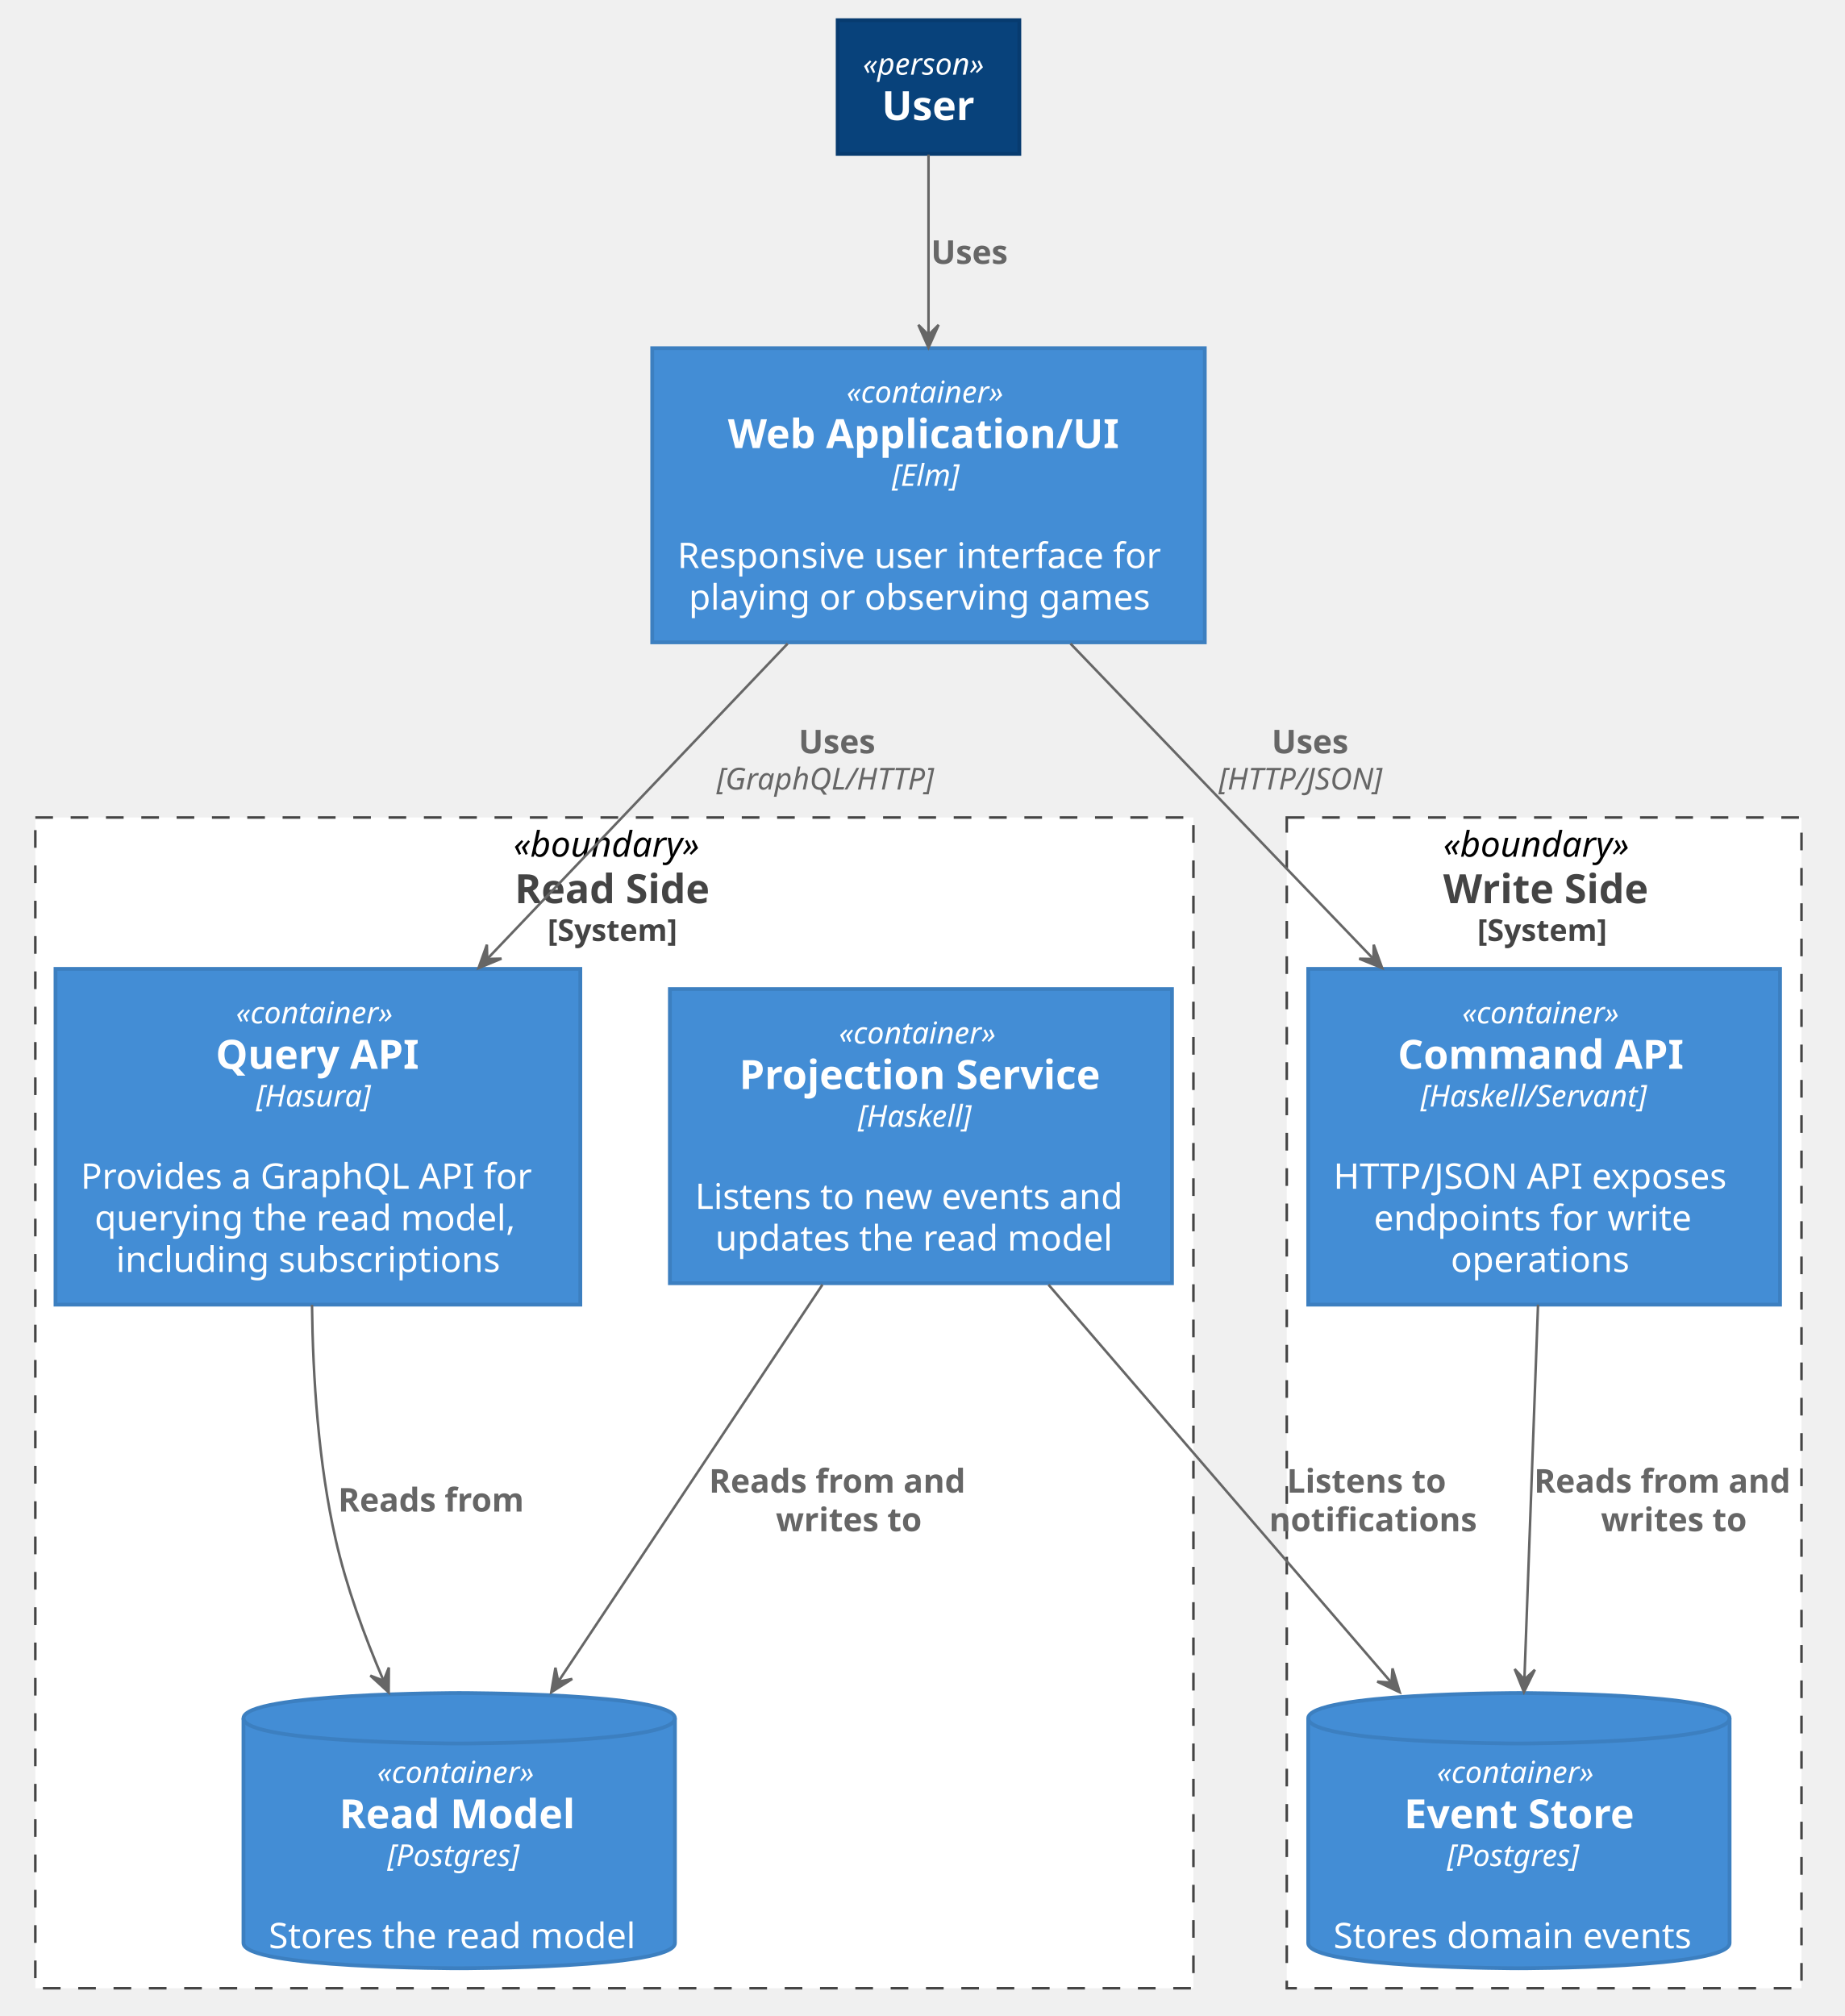
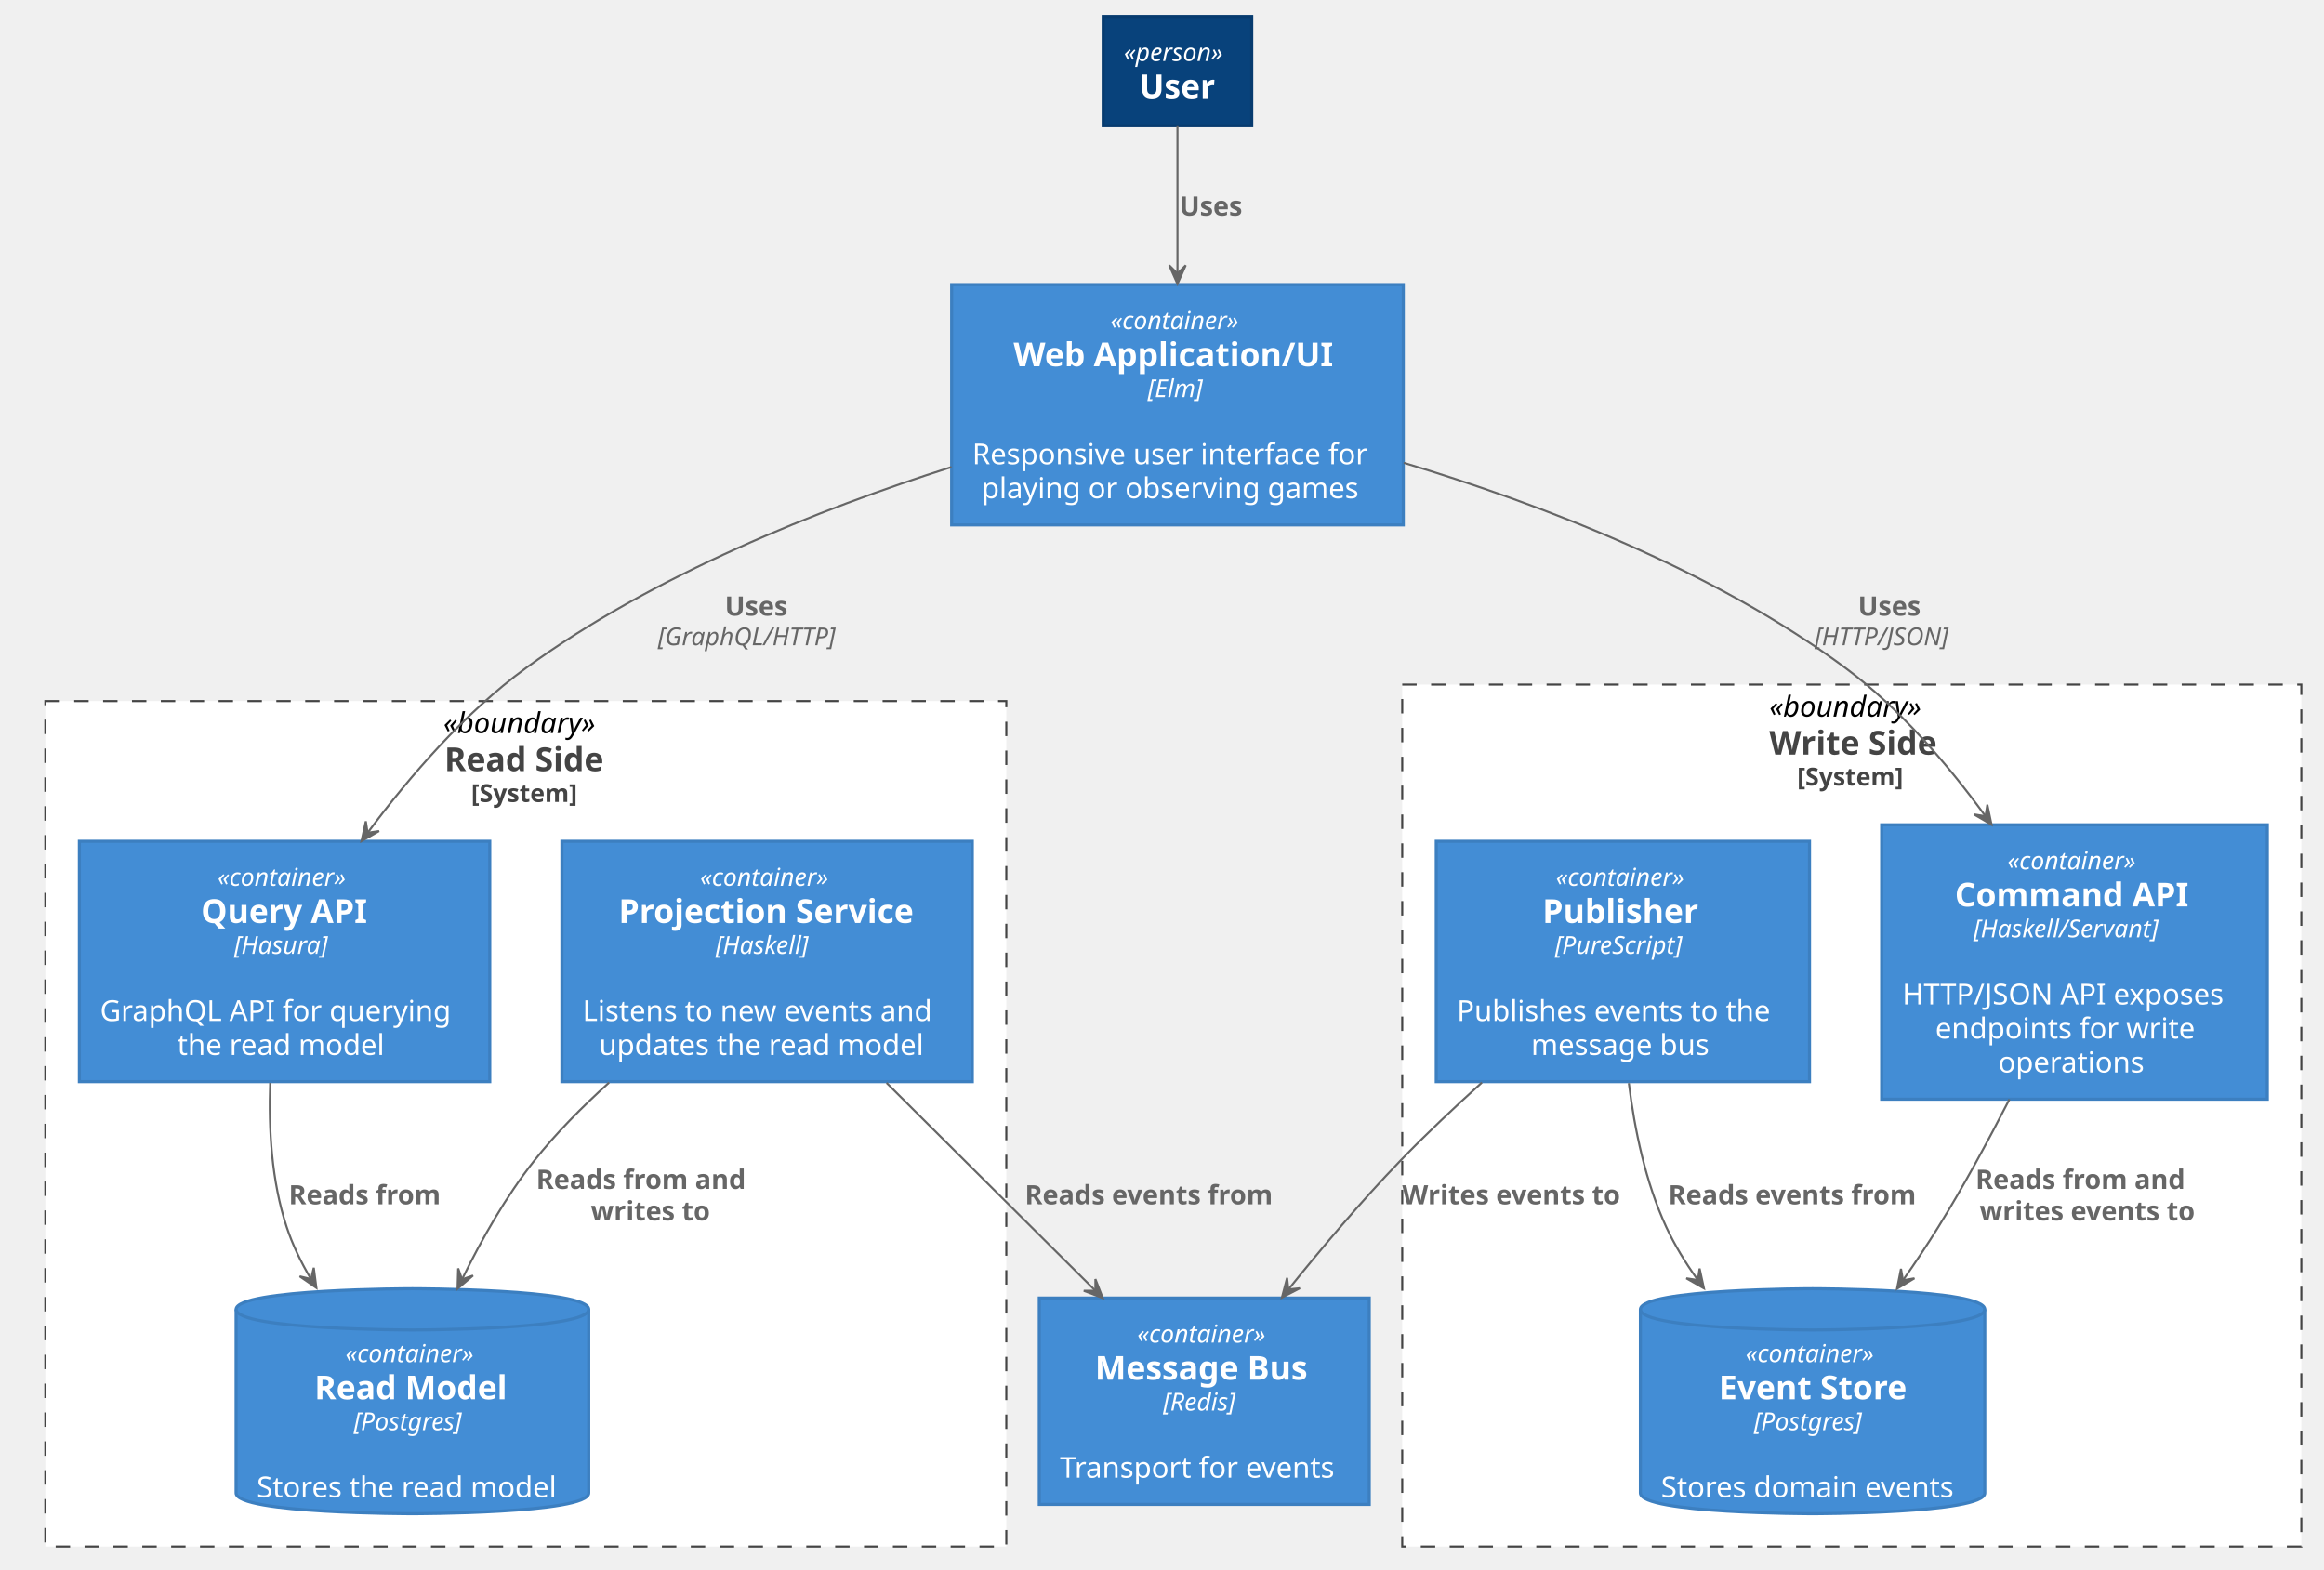
- <svg xmlns="http://www.w3.org/2000/svg" contentScriptType="application/ecmascript" contentStyleType="text/css" height="799px" preserveAspectRatio="none" style="width:731px;height:799px;" version="1.1" viewBox="0 0 731 799" width="731px" zoomAndPan="magnify">
+ <svg xmlns="http://www.w3.org/2000/svg" contentScriptType="application/ecmascript" contentStyleType="text/css" height="761px" preserveAspectRatio="none" style="width:1127px;height:761px;" version="1.1" viewBox="0 0 1127 761" width="1127px" zoomAndPan="magnify">
  <defs />
  <g>
-     <rect fill="#FFFFFF" height="464" style="stroke: #444444; stroke-width: 1.0; stroke-dasharray: 7.0,7.0;" width="459" x="14" y="324" />
-     <text fill="#000000" font-family="sans-serif" font-size="14" font-style="italic" lengthAdjust="spacingAndGlyphs" textLength="80" x="203.5" y="339.535">«boundary»</text>
-     <text fill="#444444" font-family="sans-serif" font-size="16" font-weight="bold" lengthAdjust="spacingAndGlyphs" textLength="79" x="204" y="357.957">Read Side</text>
-     <text fill="#444444" font-family="sans-serif" font-size="12" font-weight="bold" lengthAdjust="spacingAndGlyphs" textLength="53" x="217" y="372.934">[System]</text>
-     <rect fill="#FFFFFF" height="464" style="stroke: #444444; stroke-width: 1.0; stroke-dasharray: 7.0,7.0;" width="204" x="510" y="324" />
-     <text fill="#000000" font-family="sans-serif" font-size="14" font-style="italic" lengthAdjust="spacingAndGlyphs" textLength="80" x="572" y="339.535">«boundary»</text>
-     <text fill="#444444" font-family="sans-serif" font-size="16" font-weight="bold" lengthAdjust="spacingAndGlyphs" textLength="80" x="572" y="357.957">Write Side</text>
-     <text fill="#444444" font-family="sans-serif" font-size="12" font-weight="bold" lengthAdjust="spacingAndGlyphs" textLength="53" x="585.5" y="372.934">[System]</text>
-     <path d="M96.5,681 C96.5,671 182,671 182,671 C182,671 267.5,671 267.5,681 L267.5,770.086 C267.5,780.086 182,780.086 182,780.086 C182,780.086 96.5,780.086 96.5,770.086 L96.5,681 " fill="#438DD5" style="stroke: #3C7FC0; stroke-width: 1.5;" />
-     <path d="M96.5,681 C96.5,691 182,691 182,691 C182,691 267.5,691 267.5,681 " fill="none" style="stroke: #3C7FC0; stroke-width: 1.5;" />
-     <text fill="#FFFFFF" font-family="sans-serif" font-size="12" font-style="italic" lengthAdjust="spacingAndGlyphs" textLength="65" x="149.5" y="706.602">«container»</text>
-     <text fill="#FFFFFF" font-family="sans-serif" font-size="16" font-weight="bold" lengthAdjust="spacingAndGlyphs" textLength="95" x="134.5" y="724.602">Read Model</text>
-     <text fill="#FFFFFF" font-family="sans-serif" font-size="12" font-style="italic" lengthAdjust="spacingAndGlyphs" textLength="57" x="153.5" y="739.578">[Postgres]</text>
-     <text fill="#FFFFFF" font-family="sans-serif" font-size="14" lengthAdjust="spacingAndGlyphs" textLength="0" x="184" y="755.644" />
-     <text fill="#FFFFFF" font-family="sans-serif" font-size="14" lengthAdjust="spacingAndGlyphs" textLength="151" x="106.5" y="772.133">Stores the read model</text>
-     <rect fill="#438DD5" height="133.062" style="stroke: #3C7FC0; stroke-width: 1.5;" width="208" x="22" y="384" />
-     <text fill="#FFFFFF" font-family="sans-serif" font-size="12" font-style="italic" lengthAdjust="spacingAndGlyphs" textLength="65" x="93.5" y="405.602">«container»</text>
-     <text fill="#FFFFFF" font-family="sans-serif" font-size="16" font-weight="bold" lengthAdjust="spacingAndGlyphs" textLength="81" x="85.5" y="423.602">Query API</text>
-     <text fill="#FFFFFF" font-family="sans-serif" font-size="12" font-style="italic" lengthAdjust="spacingAndGlyphs" textLength="49" x="101.5" y="438.578">[Hasura]</text>
-     <text fill="#FFFFFF" font-family="sans-serif" font-size="14" lengthAdjust="spacingAndGlyphs" textLength="0" x="128" y="454.644" />
-     <text fill="#FFFFFF" font-family="sans-serif" font-size="14" lengthAdjust="spacingAndGlyphs" textLength="184" x="32" y="471.133">Provides a GraphQL API for</text>
-     <text fill="#FFFFFF" font-family="sans-serif" font-size="14" lengthAdjust="spacingAndGlyphs" textLength="173" x="37.5" y="487.621">querying the read model,</text>
-     <text fill="#FFFFFF" font-family="sans-serif" font-size="14" lengthAdjust="spacingAndGlyphs" textLength="160" x="46" y="504.109">including subscriptions</text>
-     <rect fill="#438DD5" height="116.574" style="stroke: #3C7FC0; stroke-width: 1.5;" width="199" x="265.5" y="392" />
-     <text fill="#FFFFFF" font-family="sans-serif" font-size="12" font-style="italic" lengthAdjust="spacingAndGlyphs" textLength="65" x="332.5" y="413.602">«container»</text>
-     <text fill="#FFFFFF" font-family="sans-serif" font-size="16" font-weight="bold" lengthAdjust="spacingAndGlyphs" textLength="144" x="293" y="431.602">Projection Service</text>
-     <text fill="#FFFFFF" font-family="sans-serif" font-size="12" font-style="italic" lengthAdjust="spacingAndGlyphs" textLength="50" x="340" y="446.578">[Haskell]</text>
-     <text fill="#FFFFFF" font-family="sans-serif" font-size="14" lengthAdjust="spacingAndGlyphs" textLength="0" x="367" y="462.644" />
-     <text fill="#FFFFFF" font-family="sans-serif" font-size="14" lengthAdjust="spacingAndGlyphs" textLength="175" x="275.5" y="479.133">Listens to new events and</text>
-     <text fill="#FFFFFF" font-family="sans-serif" font-size="14" lengthAdjust="spacingAndGlyphs" textLength="163" x="283.5" y="495.621">updates the read model</text>
-     <path d="M518.5,681 C518.5,671 602,671 602,671 C602,671 685.5,671 685.5,681 L685.5,770.086 C685.5,780.086 602,780.086 602,780.086 C602,780.086 518.5,780.086 518.5,770.086 L518.5,681 " fill="#438DD5" style="stroke: #3C7FC0; stroke-width: 1.5;" />
-     <path d="M518.5,681 C518.5,691 602,691 602,691 C602,691 685.5,691 685.5,681 " fill="none" style="stroke: #3C7FC0; stroke-width: 1.5;" />
-     <text fill="#FFFFFF" font-family="sans-serif" font-size="12" font-style="italic" lengthAdjust="spacingAndGlyphs" textLength="65" x="569.5" y="706.602">«container»</text>
-     <text fill="#FFFFFF" font-family="sans-serif" font-size="16" font-weight="bold" lengthAdjust="spacingAndGlyphs" textLength="91" x="556.5" y="724.602">Event Store</text>
-     <text fill="#FFFFFF" font-family="sans-serif" font-size="12" font-style="italic" lengthAdjust="spacingAndGlyphs" textLength="57" x="573.5" y="739.578">[Postgres]</text>
-     <text fill="#FFFFFF" font-family="sans-serif" font-size="14" lengthAdjust="spacingAndGlyphs" textLength="0" x="604" y="755.644" />
-     <text fill="#FFFFFF" font-family="sans-serif" font-size="14" lengthAdjust="spacingAndGlyphs" textLength="147" x="528.5" y="772.133">Stores domain events</text>
-     <rect fill="#438DD5" height="133.062" style="stroke: #3C7FC0; stroke-width: 1.5;" width="187" x="518.5" y="384" />
-     <text fill="#FFFFFF" font-family="sans-serif" font-size="12" font-style="italic" lengthAdjust="spacingAndGlyphs" textLength="65" x="579.5" y="405.602">«container»</text>
-     <text fill="#FFFFFF" font-family="sans-serif" font-size="16" font-weight="bold" lengthAdjust="spacingAndGlyphs" textLength="116" x="554" y="423.602">Command API</text>
-     <text fill="#FFFFFF" font-family="sans-serif" font-size="12" font-style="italic" lengthAdjust="spacingAndGlyphs" textLength="98" x="563" y="438.578">[Haskell/Servant]</text>
-     <text fill="#FFFFFF" font-family="sans-serif" font-size="14" lengthAdjust="spacingAndGlyphs" textLength="0" x="614" y="454.644" />
-     <text fill="#FFFFFF" font-family="sans-serif" font-size="14" lengthAdjust="spacingAndGlyphs" textLength="163" x="528.5" y="471.133">HTTP/JSON API exposes</text>
-     <text fill="#FFFFFF" font-family="sans-serif" font-size="14" lengthAdjust="spacingAndGlyphs" textLength="131" x="544.5" y="487.621">endpoints for write</text>
-     <text fill="#FFFFFF" font-family="sans-serif" font-size="14" lengthAdjust="spacingAndGlyphs" textLength="74" x="575" y="504.109">operations</text>
-     <rect fill="#08427B" height="52.977" style="stroke: #073B6F; stroke-width: 1.5;" width="72" x="332" y="8" />
-     <text fill="#FFFFFF" font-family="sans-serif" font-size="12" font-style="italic" lengthAdjust="spacingAndGlyphs" textLength="52" x="342" y="29.602">«person»</text>
-     <text fill="#FFFFFF" font-family="sans-serif" font-size="16" font-weight="bold" lengthAdjust="spacingAndGlyphs" textLength="37" x="349.5" y="47.602">User</text>
-     <rect fill="#438DD5" height="116.574" style="stroke: #3C7FC0; stroke-width: 1.5;" width="219" x="258.5" y="138" />
-     <text fill="#FFFFFF" font-family="sans-serif" font-size="12" font-style="italic" lengthAdjust="spacingAndGlyphs" textLength="65" x="335.5" y="159.602">«container»</text>
-     <text fill="#FFFFFF" font-family="sans-serif" font-size="16" font-weight="bold" lengthAdjust="spacingAndGlyphs" textLength="159" x="288.5" y="177.602">Web Application/UI</text>
-     <text fill="#FFFFFF" font-family="sans-serif" font-size="12" font-style="italic" lengthAdjust="spacingAndGlyphs" textLength="29" x="353.5" y="192.578">[Elm]</text>
-     <text fill="#FFFFFF" font-family="sans-serif" font-size="14" lengthAdjust="spacingAndGlyphs" textLength="0" x="370" y="208.644" />
-     <text fill="#FFFFFF" font-family="sans-serif" font-size="14" lengthAdjust="spacingAndGlyphs" textLength="199" x="268.5" y="225.133">Responsive user interface for</text>
-     <text fill="#FFFFFF" font-family="sans-serif" font-size="14" lengthAdjust="spacingAndGlyphs" textLength="190" x="273" y="241.621">playing or observing games</text>
-     <path d="M368,61.251 C368,80.632 368,107.682 368,132.501 " fill="none" id="user-&gt;web_app" style="stroke: #666666; stroke-width: 1.0;" />
-     <polygon fill="#666666" points="368,137.76,372,128.76,368,132.76,364,128.76,368,137.76" style="stroke: #666666; stroke-width: 1.0;" />
-     <text fill="#666666" font-family="sans-serif" font-size="13" font-weight="bold" lengthAdjust="spacingAndGlyphs" textLength="32" x="369" y="104.568">Uses</text>
-     <path d="M312.176,255.092 C276.748,292.277 230.693,340.616 193.254,379.911 " fill="none" id="web_app-&gt;read_model_api" style="stroke: #666666; stroke-width: 1.0;" />
-     <polygon fill="#666666" points="189.658,383.685,198.762,379.928,193.107,380.065,192.97,374.41,189.658,383.685" style="stroke: #666666; stroke-width: 1.0;" />
-     <text fill="#666666" font-family="sans-serif" font-size="13" font-weight="bold" lengthAdjust="spacingAndGlyphs" textLength="32" x="316.5" y="298.568">Uses</text>
-     <text fill="#666666" font-family="sans-serif" font-size="12" font-style="italic" lengthAdjust="spacingAndGlyphs" textLength="97" x="284" y="312.912">[GraphQL/HTTP]</text>
-     <path d="M424.285,255.092 C460.007,292.277 506.442,340.616 544.191,379.911 " fill="none" id="web_app-&gt;cmd_api" style="stroke: #666666; stroke-width: 1.0;" />
-     <polygon fill="#666666" points="547.816,383.685,544.466,374.424,544.352,380.08,538.696,379.966,547.816,383.685" style="stroke: #666666; stroke-width: 1.0;" />
-     <text fill="#666666" font-family="sans-serif" font-size="13" font-weight="bold" lengthAdjust="spacingAndGlyphs" textLength="32" x="504" y="298.568">Uses</text>
-     <text fill="#666666" font-family="sans-serif" font-size="12" font-style="italic" lengthAdjust="spacingAndGlyphs" textLength="74" x="483" y="312.912">[HTTP/JSON]</text>
-     <path d="M123.658,517.163 C123.992,546.02 126.21,579.992 133,610 C137.241,628.739 144.376,648.277 151.908,665.839 " fill="none" id="read_model_api-&gt;read_model_db" style="stroke: #666666; stroke-width: 1.0;" />
-     <polygon fill="#666666" points="154.041,670.737,154.116,660.889,152.045,666.153,146.781,664.083,154.041,670.737" style="stroke: #666666; stroke-width: 1.0;" />
-     <text fill="#666666" font-family="sans-serif" font-size="13" font-weight="bold" lengthAdjust="spacingAndGlyphs" textLength="77" x="134" y="599.068">Reads from</text>
-     <path d="M609.579,517.07 C607.935,562.284 605.779,621.588 604.186,665.374 " fill="none" id="cmd_api-&gt;event_store" style="stroke: #666666; stroke-width: 1.0;" />
-     <polygon fill="#666666" points="603.995,670.634,608.319,661.785,604.177,665.638,600.325,661.495,603.995,670.634" style="stroke: #666666; stroke-width: 1.0;" />
-     <text fill="#666666" font-family="sans-serif" font-size="13" font-weight="bold" lengthAdjust="spacingAndGlyphs" textLength="107" x="608" y="591.568">Reads from and</text>
-     <text fill="#666666" font-family="sans-serif" font-size="13" font-weight="bold" lengthAdjust="spacingAndGlyphs" textLength="58" x="634.5" y="606.879">writes to</text>
-     <path d="M415.552,509.157 C455.617,555.646 511.334,620.297 551.41,666.798 " fill="none" id="projection-&gt;event_store" style="stroke: #666666; stroke-width: 1.0;" />
-     <polygon fill="#666666" points="554.752,670.676,551.906,661.247,551.487,666.889,545.846,666.47,554.752,670.676" style="stroke: #666666; stroke-width: 1.0;" />
-     <text fill="#666666" font-family="sans-serif" font-size="13" font-weight="bold" lengthAdjust="spacingAndGlyphs" textLength="65" x="510" y="591.568">Listens to</text>
-     <text fill="#666666" font-family="sans-serif" font-size="13" font-weight="bold" lengthAdjust="spacingAndGlyphs" textLength="83" x="503" y="606.879">notifications</text>
-     <path d="M325.966,509.157 C295.154,555.46 252.353,619.778 221.437,666.237 " fill="none" id="projection-&gt;read_model_db" style="stroke: #666666; stroke-width: 1.0;" />
-     <polygon fill="#666666" points="218.483,670.676,226.799,665.4,221.253,666.514,220.139,660.967,218.483,670.676" style="stroke: #666666; stroke-width: 1.0;" />
-     <text fill="#666666" font-family="sans-serif" font-size="13" font-weight="bold" lengthAdjust="spacingAndGlyphs" textLength="107" x="281" y="591.568">Reads from and</text>
-     <text fill="#666666" font-family="sans-serif" font-size="13" font-weight="bold" lengthAdjust="spacingAndGlyphs" textLength="58" x="307.5" y="606.879">writes to</text>
+     <rect fill="#FFFFFF" height="410" style="stroke: #444444; stroke-width: 1.0; stroke-dasharray: 7.0,7.0;" width="466" x="22" y="340" />
+     <text fill="#000000" font-family="sans-serif" font-size="14" font-style="italic" lengthAdjust="spacingAndGlyphs" textLength="80" x="215" y="355.535">«boundary»</text>
+     <text fill="#444444" font-family="sans-serif" font-size="16" font-weight="bold" lengthAdjust="spacingAndGlyphs" textLength="79" x="215.5" y="373.957">Read Side</text>
+     <text fill="#444444" font-family="sans-serif" font-size="12" font-weight="bold" lengthAdjust="spacingAndGlyphs" textLength="53" x="228.5" y="388.934">[System]</text>
+     <rect fill="#FFFFFF" height="418" style="stroke: #444444; stroke-width: 1.0; stroke-dasharray: 7.0,7.0;" width="436" x="680" y="332" />
+     <text fill="#000000" font-family="sans-serif" font-size="14" font-style="italic" lengthAdjust="spacingAndGlyphs" textLength="80" x="858" y="347.535">«boundary»</text>
+     <text fill="#444444" font-family="sans-serif" font-size="16" font-weight="bold" lengthAdjust="spacingAndGlyphs" textLength="80" x="858" y="365.957">Write Side</text>
+     <text fill="#444444" font-family="sans-serif" font-size="12" font-weight="bold" lengthAdjust="spacingAndGlyphs" textLength="53" x="871.5" y="380.934">[System]</text>
+     <path d="M114.5,635 C114.5,625 200,625 200,625 C200,625 285.5,625 285.5,635 L285.5,724.086 C285.5,734.086 200,734.086 200,734.086 C200,734.086 114.5,734.086 114.5,724.086 L114.5,635 " fill="#438DD5" style="stroke: #3C7FC0; stroke-width: 1.5;" />
+     <path d="M114.5,635 C114.5,645 200,645 200,645 C200,645 285.5,645 285.5,635 " fill="none" style="stroke: #3C7FC0; stroke-width: 1.5;" />
+     <text fill="#FFFFFF" font-family="sans-serif" font-size="12" font-style="italic" lengthAdjust="spacingAndGlyphs" textLength="65" x="167.5" y="660.602">«container»</text>
+     <text fill="#FFFFFF" font-family="sans-serif" font-size="16" font-weight="bold" lengthAdjust="spacingAndGlyphs" textLength="95" x="152.5" y="678.602">Read Model</text>
+     <text fill="#FFFFFF" font-family="sans-serif" font-size="12" font-style="italic" lengthAdjust="spacingAndGlyphs" textLength="57" x="171.5" y="693.578">[Postgres]</text>
+     <text fill="#FFFFFF" font-family="sans-serif" font-size="14" lengthAdjust="spacingAndGlyphs" textLength="0" x="202" y="709.644" />
+     <text fill="#FFFFFF" font-family="sans-serif" font-size="14" lengthAdjust="spacingAndGlyphs" textLength="151" x="124.5" y="726.133">Stores the read model</text>
+     <rect fill="#438DD5" height="116.574" style="stroke: #3C7FC0; stroke-width: 1.5;" width="199" x="38.5" y="408" />
+     <text fill="#FFFFFF" font-family="sans-serif" font-size="12" font-style="italic" lengthAdjust="spacingAndGlyphs" textLength="65" x="105.5" y="429.602">«container»</text>
+     <text fill="#FFFFFF" font-family="sans-serif" font-size="16" font-weight="bold" lengthAdjust="spacingAndGlyphs" textLength="81" x="97.5" y="447.602">Query API</text>
+     <text fill="#FFFFFF" font-family="sans-serif" font-size="12" font-style="italic" lengthAdjust="spacingAndGlyphs" textLength="49" x="113.5" y="462.578">[Hasura]</text>
+     <text fill="#FFFFFF" font-family="sans-serif" font-size="14" lengthAdjust="spacingAndGlyphs" textLength="0" x="140" y="478.644" />
+     <text fill="#FFFFFF" font-family="sans-serif" font-size="14" lengthAdjust="spacingAndGlyphs" textLength="175" x="48.5" y="495.133">GraphQL API for querying</text>
+     <text fill="#FFFFFF" font-family="sans-serif" font-size="14" lengthAdjust="spacingAndGlyphs" textLength="104" x="86" y="511.621">the read model</text>
+     <rect fill="#438DD5" height="116.574" style="stroke: #3C7FC0; stroke-width: 1.5;" width="199" x="272.5" y="408" />
+     <text fill="#FFFFFF" font-family="sans-serif" font-size="12" font-style="italic" lengthAdjust="spacingAndGlyphs" textLength="65" x="339.5" y="429.602">«container»</text>
+     <text fill="#FFFFFF" font-family="sans-serif" font-size="16" font-weight="bold" lengthAdjust="spacingAndGlyphs" textLength="144" x="300" y="447.602">Projection Service</text>
+     <text fill="#FFFFFF" font-family="sans-serif" font-size="12" font-style="italic" lengthAdjust="spacingAndGlyphs" textLength="50" x="347" y="462.578">[Haskell]</text>
+     <text fill="#FFFFFF" font-family="sans-serif" font-size="14" lengthAdjust="spacingAndGlyphs" textLength="0" x="374" y="478.644" />
+     <text fill="#FFFFFF" font-family="sans-serif" font-size="14" lengthAdjust="spacingAndGlyphs" textLength="175" x="282.5" y="495.133">Listens to new events and</text>
+     <text fill="#FFFFFF" font-family="sans-serif" font-size="14" lengthAdjust="spacingAndGlyphs" textLength="163" x="290.5" y="511.621">updates the read model</text>
+     <path d="M795.5,635 C795.5,625 879,625 879,625 C879,625 962.5,625 962.5,635 L962.5,724.086 C962.5,734.086 879,734.086 879,734.086 C879,734.086 795.5,734.086 795.5,724.086 L795.5,635 " fill="#438DD5" style="stroke: #3C7FC0; stroke-width: 1.5;" />
+     <path d="M795.5,635 C795.5,645 879,645 879,645 C879,645 962.5,645 962.5,635 " fill="none" style="stroke: #3C7FC0; stroke-width: 1.5;" />
+     <text fill="#FFFFFF" font-family="sans-serif" font-size="12" font-style="italic" lengthAdjust="spacingAndGlyphs" textLength="65" x="846.5" y="660.602">«container»</text>
+     <text fill="#FFFFFF" font-family="sans-serif" font-size="16" font-weight="bold" lengthAdjust="spacingAndGlyphs" textLength="91" x="833.5" y="678.602">Event Store</text>
+     <text fill="#FFFFFF" font-family="sans-serif" font-size="12" font-style="italic" lengthAdjust="spacingAndGlyphs" textLength="57" x="850.5" y="693.578">[Postgres]</text>
+     <text fill="#FFFFFF" font-family="sans-serif" font-size="14" lengthAdjust="spacingAndGlyphs" textLength="0" x="881" y="709.644" />
+     <text fill="#FFFFFF" font-family="sans-serif" font-size="14" lengthAdjust="spacingAndGlyphs" textLength="147" x="805.5" y="726.133">Stores domain events</text>
+     <rect fill="#438DD5" height="133.062" style="stroke: #3C7FC0; stroke-width: 1.5;" width="187" x="912.5" y="400" />
+     <text fill="#FFFFFF" font-family="sans-serif" font-size="12" font-style="italic" lengthAdjust="spacingAndGlyphs" textLength="65" x="973.5" y="421.602">«container»</text>
+     <text fill="#FFFFFF" font-family="sans-serif" font-size="16" font-weight="bold" lengthAdjust="spacingAndGlyphs" textLength="116" x="948" y="439.602">Command API</text>
+     <text fill="#FFFFFF" font-family="sans-serif" font-size="12" font-style="italic" lengthAdjust="spacingAndGlyphs" textLength="98" x="957" y="454.578">[Haskell/Servant]</text>
+     <text fill="#FFFFFF" font-family="sans-serif" font-size="14" lengthAdjust="spacingAndGlyphs" textLength="0" x="1008" y="470.644" />
+     <text fill="#FFFFFF" font-family="sans-serif" font-size="14" lengthAdjust="spacingAndGlyphs" textLength="163" x="922.5" y="487.133">HTTP/JSON API exposes</text>
+     <text fill="#FFFFFF" font-family="sans-serif" font-size="14" lengthAdjust="spacingAndGlyphs" textLength="131" x="938.5" y="503.621">endpoints for write</text>
+     <text fill="#FFFFFF" font-family="sans-serif" font-size="14" lengthAdjust="spacingAndGlyphs" textLength="74" x="969" y="520.109">operations</text>
+     <rect fill="#438DD5" height="116.574" style="stroke: #3C7FC0; stroke-width: 1.5;" width="181" x="696.5" y="408" />
+     <text fill="#FFFFFF" font-family="sans-serif" font-size="12" font-style="italic" lengthAdjust="spacingAndGlyphs" textLength="65" x="754.5" y="429.602">«container»</text>
+     <text fill="#FFFFFF" font-family="sans-serif" font-size="16" font-weight="bold" lengthAdjust="spacingAndGlyphs" textLength="78" x="748" y="447.602">Publisher</text>
+     <text fill="#FFFFFF" font-family="sans-serif" font-size="12" font-style="italic" lengthAdjust="spacingAndGlyphs" textLength="66" x="754" y="462.578">[PureScript]</text>
+     <text fill="#FFFFFF" font-family="sans-serif" font-size="14" lengthAdjust="spacingAndGlyphs" textLength="0" x="789" y="478.644" />
+     <text fill="#FFFFFF" font-family="sans-serif" font-size="14" lengthAdjust="spacingAndGlyphs" textLength="157" x="706.5" y="495.133">Publishes events to the</text>
+     <text fill="#FFFFFF" font-family="sans-serif" font-size="14" lengthAdjust="spacingAndGlyphs" textLength="89" x="742.5" y="511.621">message bus</text>
+     <rect fill="#08427B" height="52.977" style="stroke: #073B6F; stroke-width: 1.5;" width="72" x="535" y="8" />
+     <text fill="#FFFFFF" font-family="sans-serif" font-size="12" font-style="italic" lengthAdjust="spacingAndGlyphs" textLength="52" x="545" y="29.602">«person»</text>
+     <text fill="#FFFFFF" font-family="sans-serif" font-size="16" font-weight="bold" lengthAdjust="spacingAndGlyphs" textLength="37" x="552.5" y="47.602">User</text>
+     <rect fill="#438DD5" height="116.574" style="stroke: #3C7FC0; stroke-width: 1.5;" width="219" x="461.5" y="138" />
+     <text fill="#FFFFFF" font-family="sans-serif" font-size="12" font-style="italic" lengthAdjust="spacingAndGlyphs" textLength="65" x="538.5" y="159.602">«container»</text>
+     <text fill="#FFFFFF" font-family="sans-serif" font-size="16" font-weight="bold" lengthAdjust="spacingAndGlyphs" textLength="159" x="491.5" y="177.602">Web Application/UI</text>
+     <text fill="#FFFFFF" font-family="sans-serif" font-size="12" font-style="italic" lengthAdjust="spacingAndGlyphs" textLength="29" x="556.5" y="192.578">[Elm]</text>
+     <text fill="#FFFFFF" font-family="sans-serif" font-size="14" lengthAdjust="spacingAndGlyphs" textLength="0" x="573" y="208.644" />
+     <text fill="#FFFFFF" font-family="sans-serif" font-size="14" lengthAdjust="spacingAndGlyphs" textLength="199" x="471.5" y="225.133">Responsive user interface for</text>
+     <text fill="#FFFFFF" font-family="sans-serif" font-size="14" lengthAdjust="spacingAndGlyphs" textLength="190" x="476" y="241.621">playing or observing games</text>
+     <rect fill="#438DD5" height="100.086" style="stroke: #3C7FC0; stroke-width: 1.5;" width="160" x="504" y="629.5" />
+     <text fill="#FFFFFF" font-family="sans-serif" font-size="12" font-style="italic" lengthAdjust="spacingAndGlyphs" textLength="65" x="551.5" y="651.102">«container»</text>
+     <text fill="#FFFFFF" font-family="sans-serif" font-size="16" font-weight="bold" lengthAdjust="spacingAndGlyphs" textLength="106" x="531" y="669.102">Message Bus</text>
+     <text fill="#FFFFFF" font-family="sans-serif" font-size="12" font-style="italic" lengthAdjust="spacingAndGlyphs" textLength="40" x="564" y="684.078">[Redis]</text>
+     <text fill="#FFFFFF" font-family="sans-serif" font-size="14" lengthAdjust="spacingAndGlyphs" textLength="0" x="586" y="700.144" />
+     <text fill="#FFFFFF" font-family="sans-serif" font-size="14" lengthAdjust="spacingAndGlyphs" textLength="140" x="514" y="716.633">Transport for events</text>
+     <path d="M571,61.21 C571,80.42 571,107.55 571,132.4 " fill="none" id="user-&gt;web_app" style="stroke: #666666; stroke-width: 1.0;" />
+     <polygon fill="#666666" points="571,137.66,575,128.66,571,132.66,567,128.66,571,137.66" style="stroke: #666666; stroke-width: 1.0;" />
+     <text fill="#666666" font-family="sans-serif" font-size="13" font-weight="bold" lengthAdjust="spacingAndGlyphs" textLength="32" x="572" y="104.568">Uses</text>
+     <path d="M461.43,226.48 C397.27,246.93 316.94,278.81 255,324 C225.42,345.58 198.84,376.28 178.51,403.57 " fill="none" id="web_app-&gt;read_model_api" style="stroke: #666666; stroke-width: 1.0;" />
+     <polygon fill="#666666" points="175.3,407.92,183.85,403.032,178.259,403.889,177.401,398.298,175.3,407.92" style="stroke: #666666; stroke-width: 1.0;" />
+     <text fill="#666666" font-family="sans-serif" font-size="13" font-weight="bold" lengthAdjust="spacingAndGlyphs" textLength="32" x="351.5" y="298.568">Uses</text>
+     <text fill="#666666" font-family="sans-serif" font-size="12" font-style="italic" lengthAdjust="spacingAndGlyphs" textLength="97" x="319" y="312.912">[GraphQL/HTTP]</text>
+     <path d="M680.75,224.44 C747.19,244.44 831.14,276.56 895,324 C921.06,343.36 944.27,370.34 962.63,395.55 " fill="none" id="web_app-&gt;cmd_api" style="stroke: #666666; stroke-width: 1.0;" />
+     <polygon fill="#666666" points="965.77,399.91,963.746,390.271,962.844,395.856,957.259,394.954,965.77,399.91" style="stroke: #666666; stroke-width: 1.0;" />
+     <text fill="#666666" font-family="sans-serif" font-size="13" font-weight="bold" lengthAdjust="spacingAndGlyphs" textLength="32" x="901" y="298.568">Uses</text>
+     <text fill="#666666" font-family="sans-serif" font-size="12" font-style="italic" lengthAdjust="spacingAndGlyphs" textLength="74" x="880" y="312.912">[HTTP/JSON]</text>
+     <path d="M131.02,525.21 C130.22,547.52 131.7,572.93 139,595 C141.85,603.63 145.96,612.11 150.72,620.17 " fill="none" id="read_model_api-&gt;read_model_db" style="stroke: #666666; stroke-width: 1.0;" />
+     <polygon fill="#666666" points="153.43,624.59,152.167,614.822,150.83,620.319,145.334,618.982,153.43,624.59" style="stroke: #666666; stroke-width: 1.0;" />
+     <text fill="#666666" font-family="sans-serif" font-size="13" font-weight="bold" lengthAdjust="spacingAndGlyphs" textLength="77" x="140" y="584.068">Reads from</text>
+     <path d="M974.47,533.1 C964.12,553.31 952.14,575.4 940,595 C934.72,603.53 928.84,612.31 922.88,620.83 " fill="none" id="cmd_api-&gt;event_store" style="stroke: #666666; stroke-width: 1.0;" />
+     <polygon fill="#666666" points="919.94,624.99,928.399,619.946,922.824,620.906,921.865,615.331,919.94,624.99" style="stroke: #666666; stroke-width: 1.0;" />
+     <text fill="#666666" font-family="sans-serif" font-size="13" font-weight="bold" lengthAdjust="spacingAndGlyphs" textLength="107" x="958" y="576.568">Reads from and</text>
+     <text fill="#666666" font-family="sans-serif" font-size="13" font-weight="bold" lengthAdjust="spacingAndGlyphs" textLength="107" x="960" y="591.879">writes events to</text>
+     <path d="M429.93,525.16 C461.5,556.58 500.29,595.19 531.05,625.8 " fill="none" id="projection-&gt;message_bus" style="stroke: #666666; stroke-width: 1.0;" />
+     <polygon fill="#666666" points="534.76,629.5,531.206,620.315,531.217,625.972,525.561,625.983,534.76,629.5" style="stroke: #666666; stroke-width: 1.0;" />
+     <text fill="#666666" font-family="sans-serif" font-size="13" font-weight="bold" lengthAdjust="spacingAndGlyphs" textLength="126" x="497" y="584.068">Reads events from</text>
+     <path d="M295.37,525.02 C282.34,536.75 269.62,549.62 259,563 C245.39,580.16 233.6,600.95 224.22,620.13 " fill="none" id="projection-&gt;read_model_db" style="stroke: #666666; stroke-width: 1.0;" />
+     <polygon fill="#666666" points="221.89,624.97,229.396,618.593,224.057,620.464,222.187,615.126,221.89,624.97" style="stroke: #666666; stroke-width: 1.0;" />
+     <text fill="#666666" font-family="sans-serif" font-size="13" font-weight="bold" lengthAdjust="spacingAndGlyphs" textLength="107" x="260" y="576.568">Reads from and</text>
+     <text fill="#666666" font-family="sans-serif" font-size="13" font-weight="bold" lengthAdjust="spacingAndGlyphs" textLength="58" x="286.5" y="591.879">writes to</text>
+     <path d="M718.65,525 C705.14,537.17 691.34,550.21 679,563 C660.24,582.44 641.03,605.16 624.84,625.29 " fill="none" id="pub-&gt;message_bus" style="stroke: #666666; stroke-width: 1.0;" />
+     <polygon fill="#666666" points="621.65,629.27,630.402,624.753,624.779,625.37,624.162,619.747,621.65,629.27" style="stroke: #666666; stroke-width: 1.0;" />
+     <text fill="#666666" font-family="sans-serif" font-size="13" font-weight="bold" lengthAdjust="spacingAndGlyphs" textLength="108" x="680" y="584.068">Writes events to</text>
+     <path d="M789.88,525.3 C792.68,547.86 798,573.42 808,595 C812.05,603.74 817.28,612.29 823.05,620.38 " fill="none" id="pub-&gt;event_store" style="stroke: #666666; stroke-width: 1.0;" />
+     <polygon fill="#666666" points="826.31,624.83,824.209,615.208,823.351,620.799,817.76,619.942,826.31,624.83" style="stroke: #666666; stroke-width: 1.0;" />
+     <text fill="#666666" font-family="sans-serif" font-size="13" font-weight="bold" lengthAdjust="spacingAndGlyphs" textLength="126" x="809" y="584.068">Reads events from</text>
  </g>
</svg>
